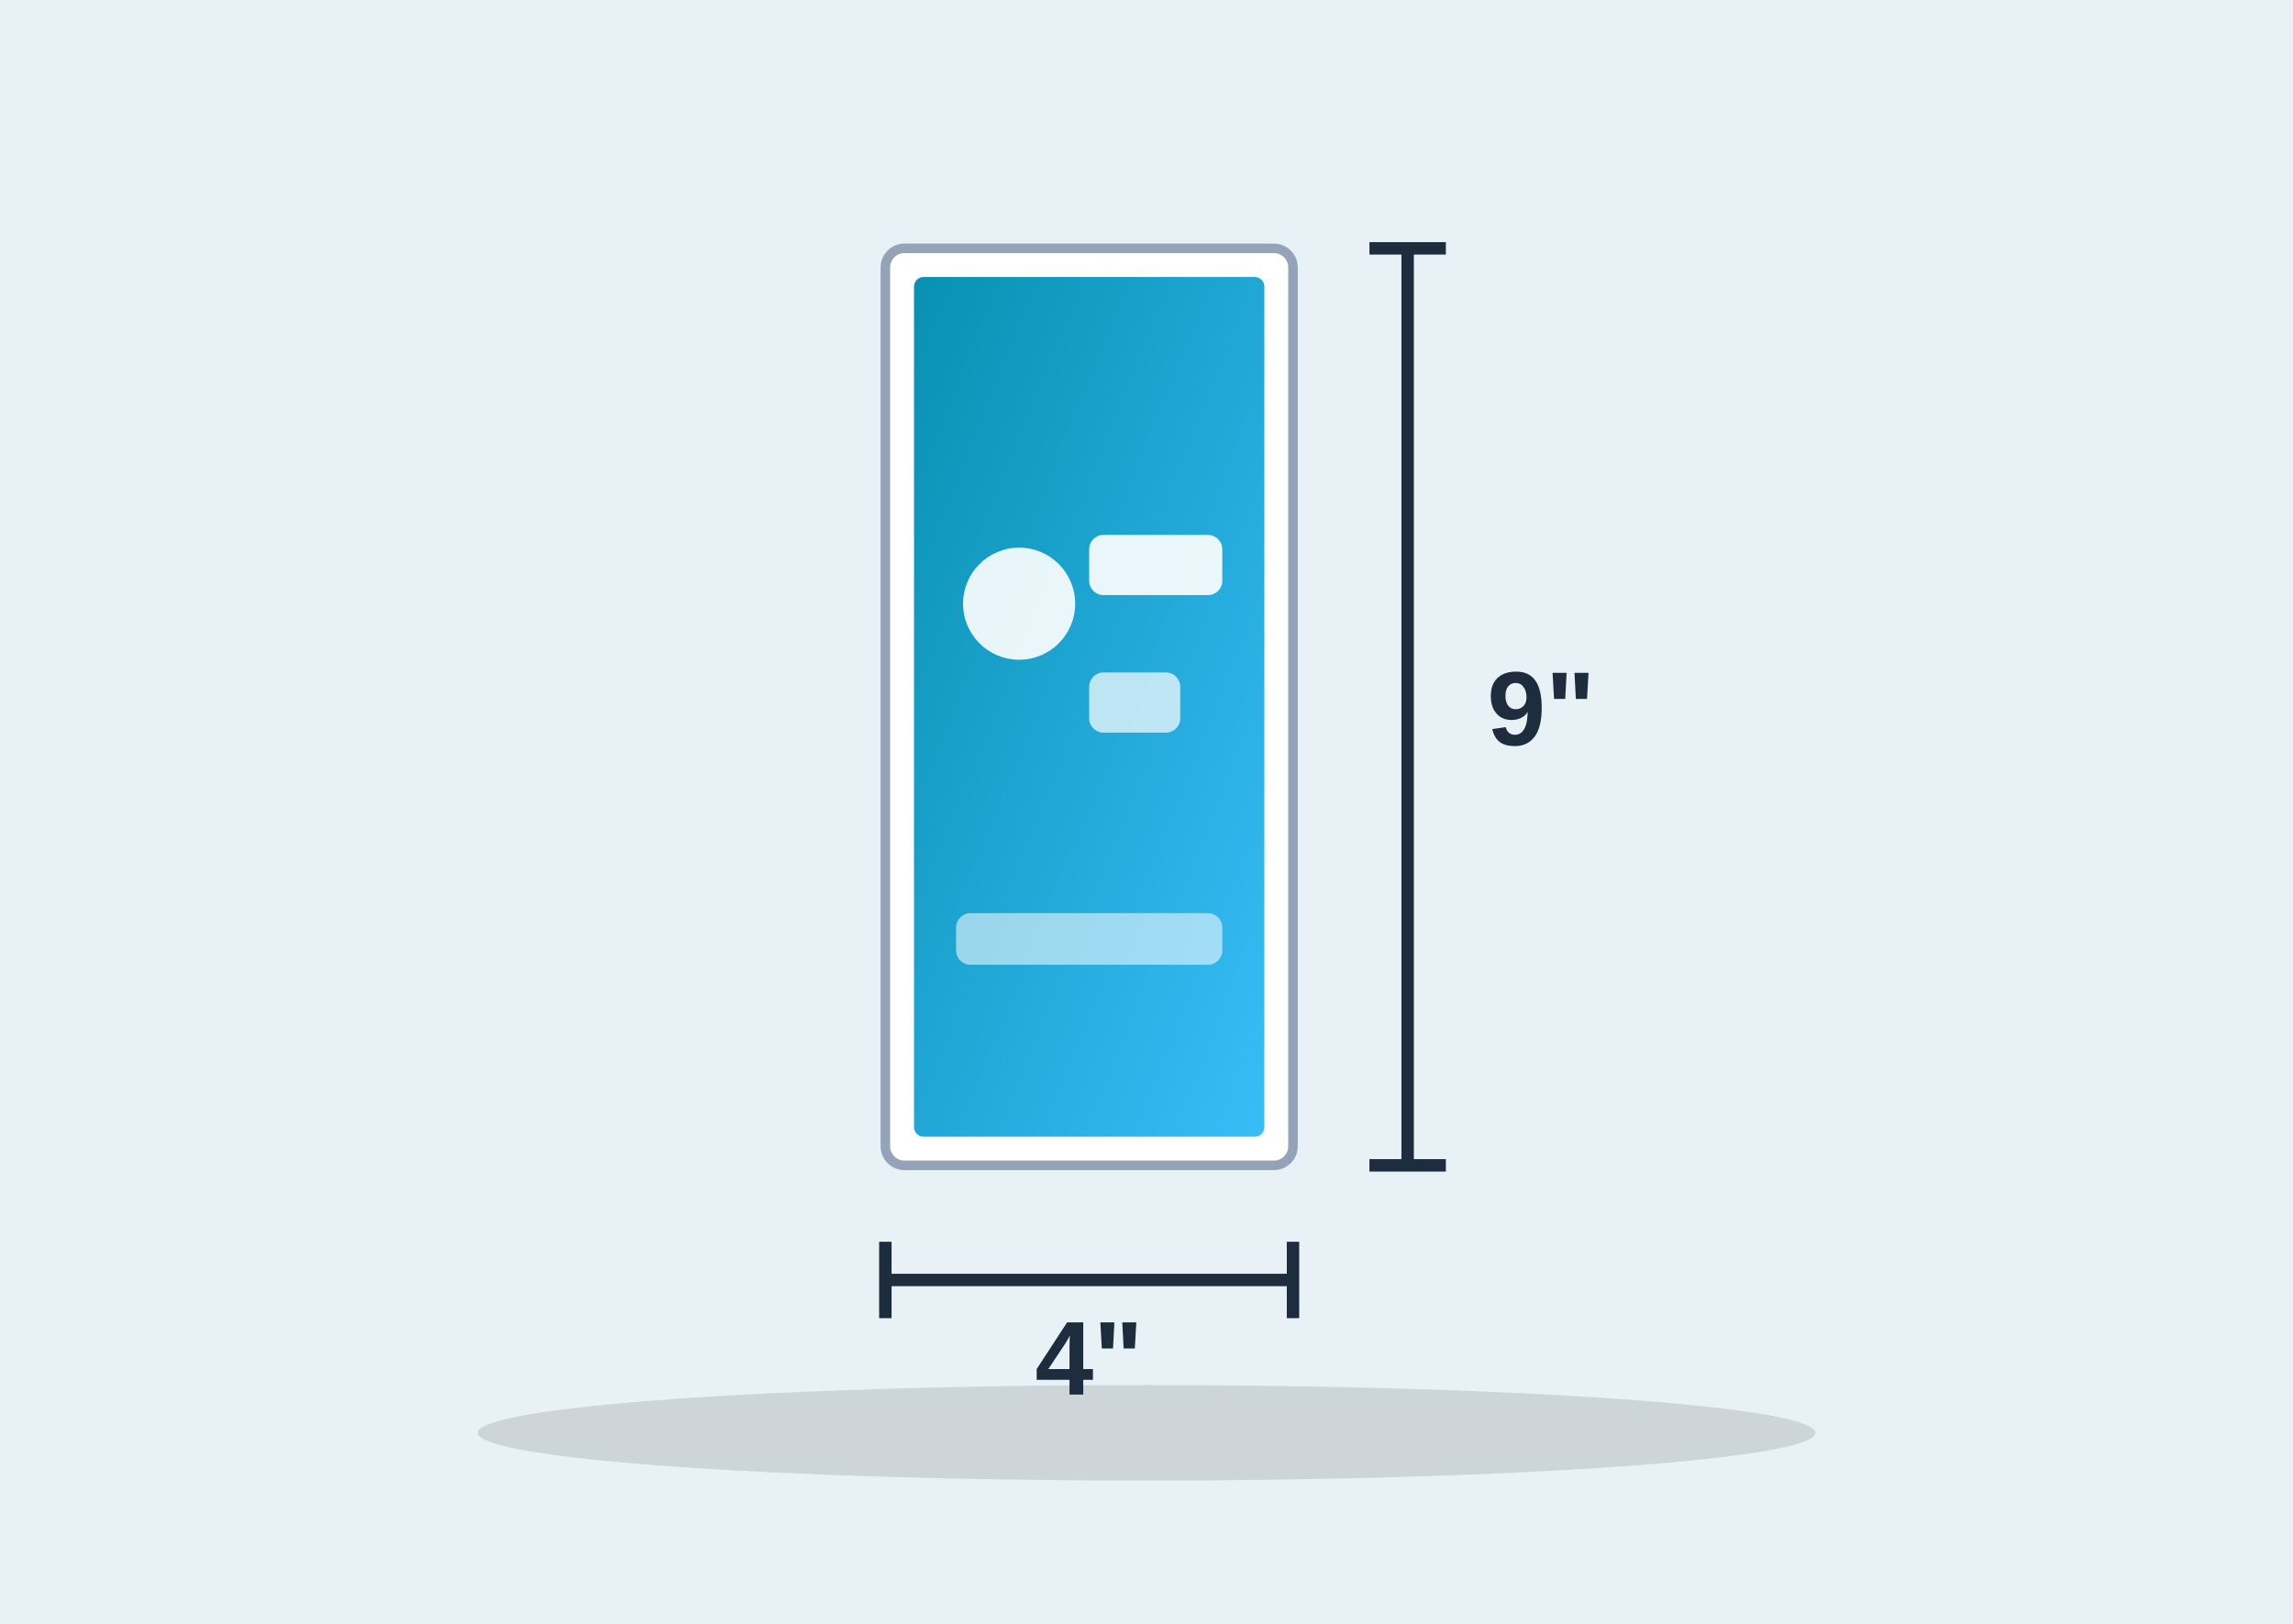
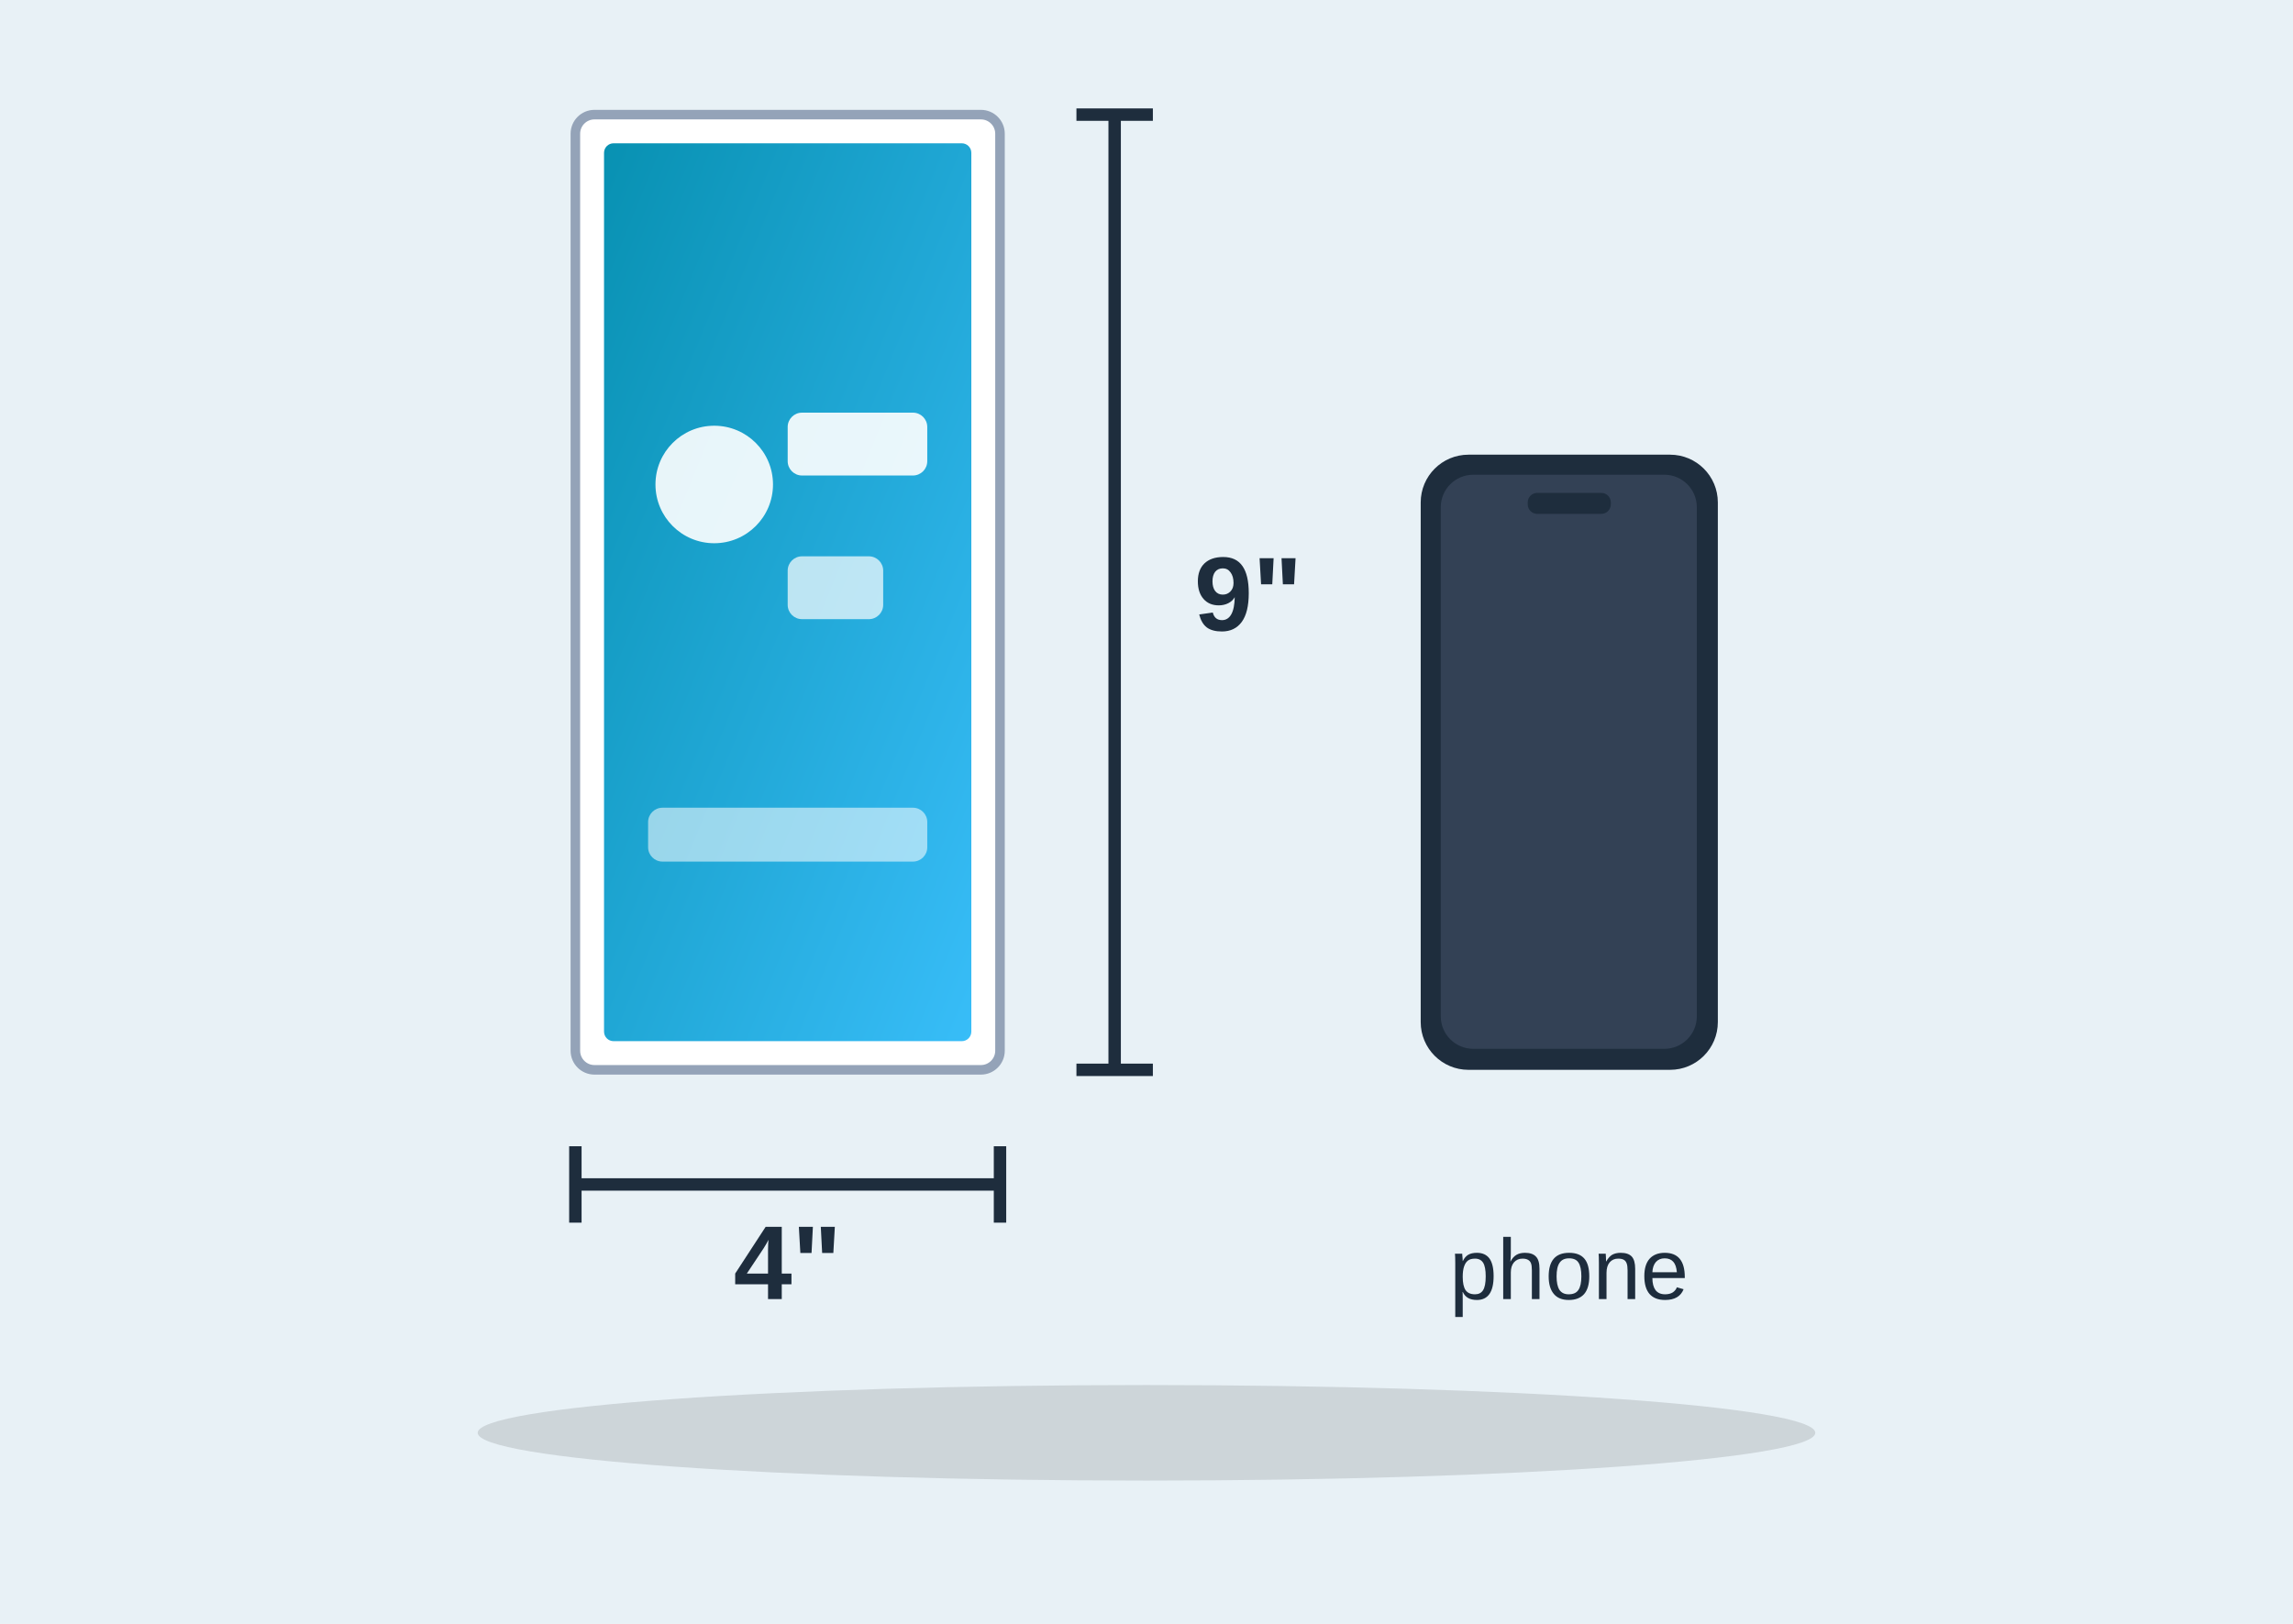
<svg xmlns="http://www.w3.org/2000/svg" viewBox="0 0 240 170" width="240" height="170" role="img" aria-label="4&quot; × 9&quot; (Desk Tent)">
  <defs>
    <linearGradient id="ga" x1="0" y1="0" x2="1" y2="1">
      <stop offset="0" stop-color="#0891B2" />
      <stop offset="1" stop-color="#38BDF8" />
    </linearGradient>
    <linearGradient id="gb" x1="0" y1="0" x2="1" y2="1">
      <stop offset="0" stop-color="#1E2D3D" />
      <stop offset="1" stop-color="#3B5068" />
    </linearGradient>
    <linearGradient id="gs" x1="0" y1="0" x2="1" y2="0">
      <stop offset="0" stop-color="#fff" stop-opacity="0" />
      <stop offset=".5" stop-color="#fff" stop-opacity=".55" />
      <stop offset="1" stop-color="#fff" stop-opacity="0" />
    </linearGradient>
    <radialGradient id="glow" cx=".5" cy=".5" r=".6">
      <stop offset="0" stop-color="#FFF7C2" />
      <stop offset="1" stop-color="#FFE08A" stop-opacity="0" />
    </radialGradient>
    <pattern id="dots" width="6" height="6" patternUnits="userSpaceOnUse">
      <circle cx="3" cy="3" r="1.4" fill="#fff" fill-opacity=".85" />
    </pattern>
    <pattern id="flute" width="8" height="8" patternUnits="userSpaceOnUse">
      <rect width="8" height="8" fill="#F8FAFC" />
      <path d="M0 4h8" stroke="#CBD5E1" stroke-width="1.2" />
    </pattern>
  </defs>
  <rect width="240" height="170" fill="#E8F1F6" />
  <ellipse cx="120" cy="150" rx="70" ry="5" fill="#000" fill-opacity=".12" />
-   <rect x="92.667" y="26.0" width="42.667" height="96.0" rx="2" fill="#fff" stroke="#94A3B8" />
-   <rect x="95.667" y="29.0" width="36.667" height="90.0" rx="1" fill="url(#ga)" />
-   <circle cx="106.667" cy="63.2" r="5.867" fill="#fff" fill-opacity=".9" />
-   <rect x="114.0" y="56.0" width="13.933" height="6.3" rx="1.5" fill="#fff" fill-opacity=".9" />
-   <rect x="114.0" y="70.4" width="9.533" height="6.3" rx="1.5" fill="#fff" fill-opacity=".7" />
-   <rect x="100.067" y="95.6" width="27.867" height="5.4" rx="1.5" fill="#fff" fill-opacity=".55" />
-   <path d="M92.667 134.0H135.333M92.667 130.0v8M135.333 130.0v8" stroke="#1E2D3D" stroke-width="1.3" />
-   <text x="114.0" y="146.0" text-anchor="middle" font-family="Arial,Helvetica,sans-serif" font-size="11" font-weight="700" fill="#1E2D3D">4"</text>
-   <path d="M147.333 26.0V122.0M143.333 26.0h8M143.333 122.0h8" stroke="#1E2D3D" stroke-width="1.3" />
-   <text x="161.333" y="78.0" text-anchor="middle" font-family="Arial,Helvetica,sans-serif" font-size="11" font-weight="700" fill="#1E2D3D">9"</text>
+   <rect x="60.222" y="12.0" width="44.444" height="100.0" rx="2" fill="#fff" stroke="#94A3B8" />
+   <rect x="63.222" y="15.0" width="38.444" height="94.0" rx="1" fill="url(#ga)" />
+   <circle cx="74.756" cy="50.72" r="6.151" fill="#fff" fill-opacity=".9" />
+   <rect x="82.444" y="43.2" width="14.609" height="6.58" rx="1.5" fill="#fff" fill-opacity=".9" />
+   <rect x="82.444" y="58.24" width="9.996" height="6.58" rx="1.5" fill="#fff" fill-opacity=".7" />
+   <rect x="67.836" y="84.56" width="29.218" height="5.64" rx="1.5" fill="#fff" fill-opacity=".55" />
+   <path d="M60.222 124.0H104.667M60.222 120.0v8M104.667 120.0v8" stroke="#1E2D3D" stroke-width="1.3" />
+   <text x="82.444" y="136.0" text-anchor="middle" font-family="Arial,Helvetica,sans-serif" font-size="11" font-weight="700" fill="#1E2D3D">4"</text>
+   <path d="M116.667 12.0V112.0M112.667 12.0h8M112.667 112.0h8" stroke="#1E2D3D" stroke-width="1.3" />
+   <text x="130.667" y="66.0" text-anchor="middle" font-family="Arial,Helvetica,sans-serif" font-size="11" font-weight="700" fill="#1E2D3D">9"</text>
+   <rect x="148.7" y="47.6" width="31.1" height="64.4" rx="5.0" fill="#1E2D3D" />
+   <rect x="150.8" y="49.7" width="26.8" height="60.1" rx="3.4" fill="#334155" />
+   <rect x="159.9" y="51.6" width="8.7" height="2.2" rx="1" fill="#1E2D3D" />
+   <text x="164.222" y="136" text-anchor="middle" font-family="Arial,Helvetica,sans-serif" font-size="9" font-weight="400" fill="#1E2D3D">phone</text>
</svg>
